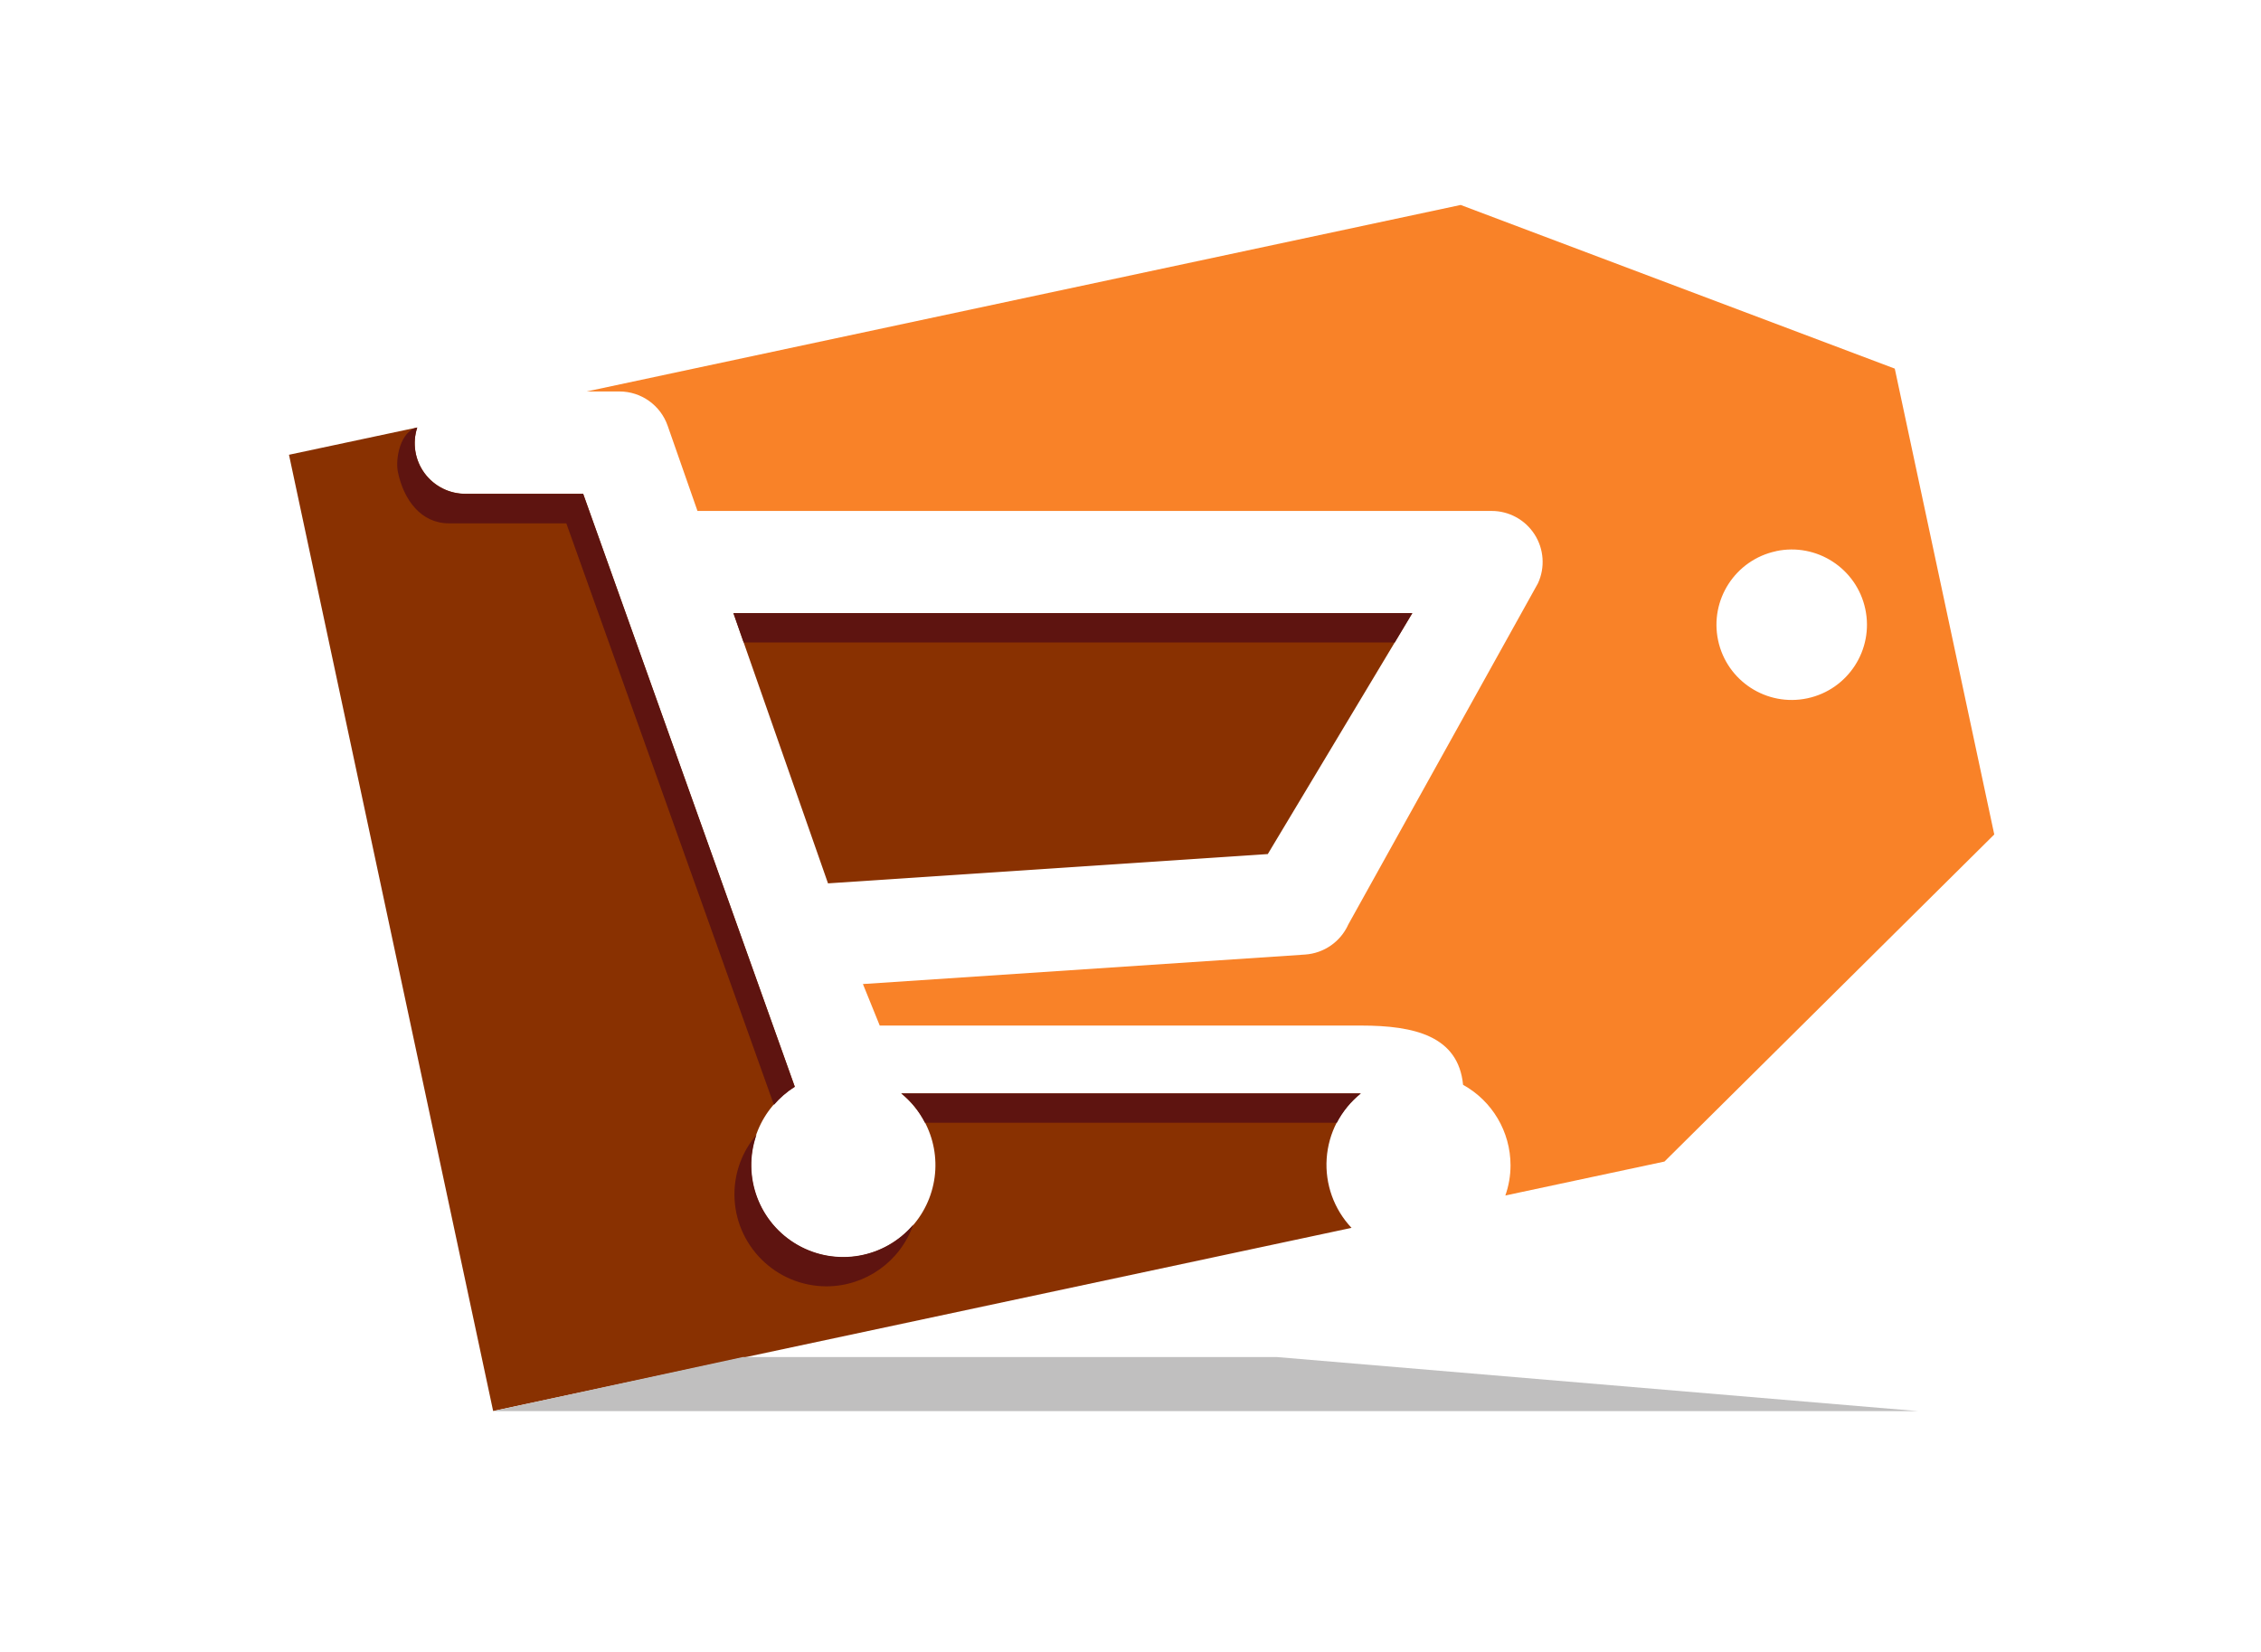
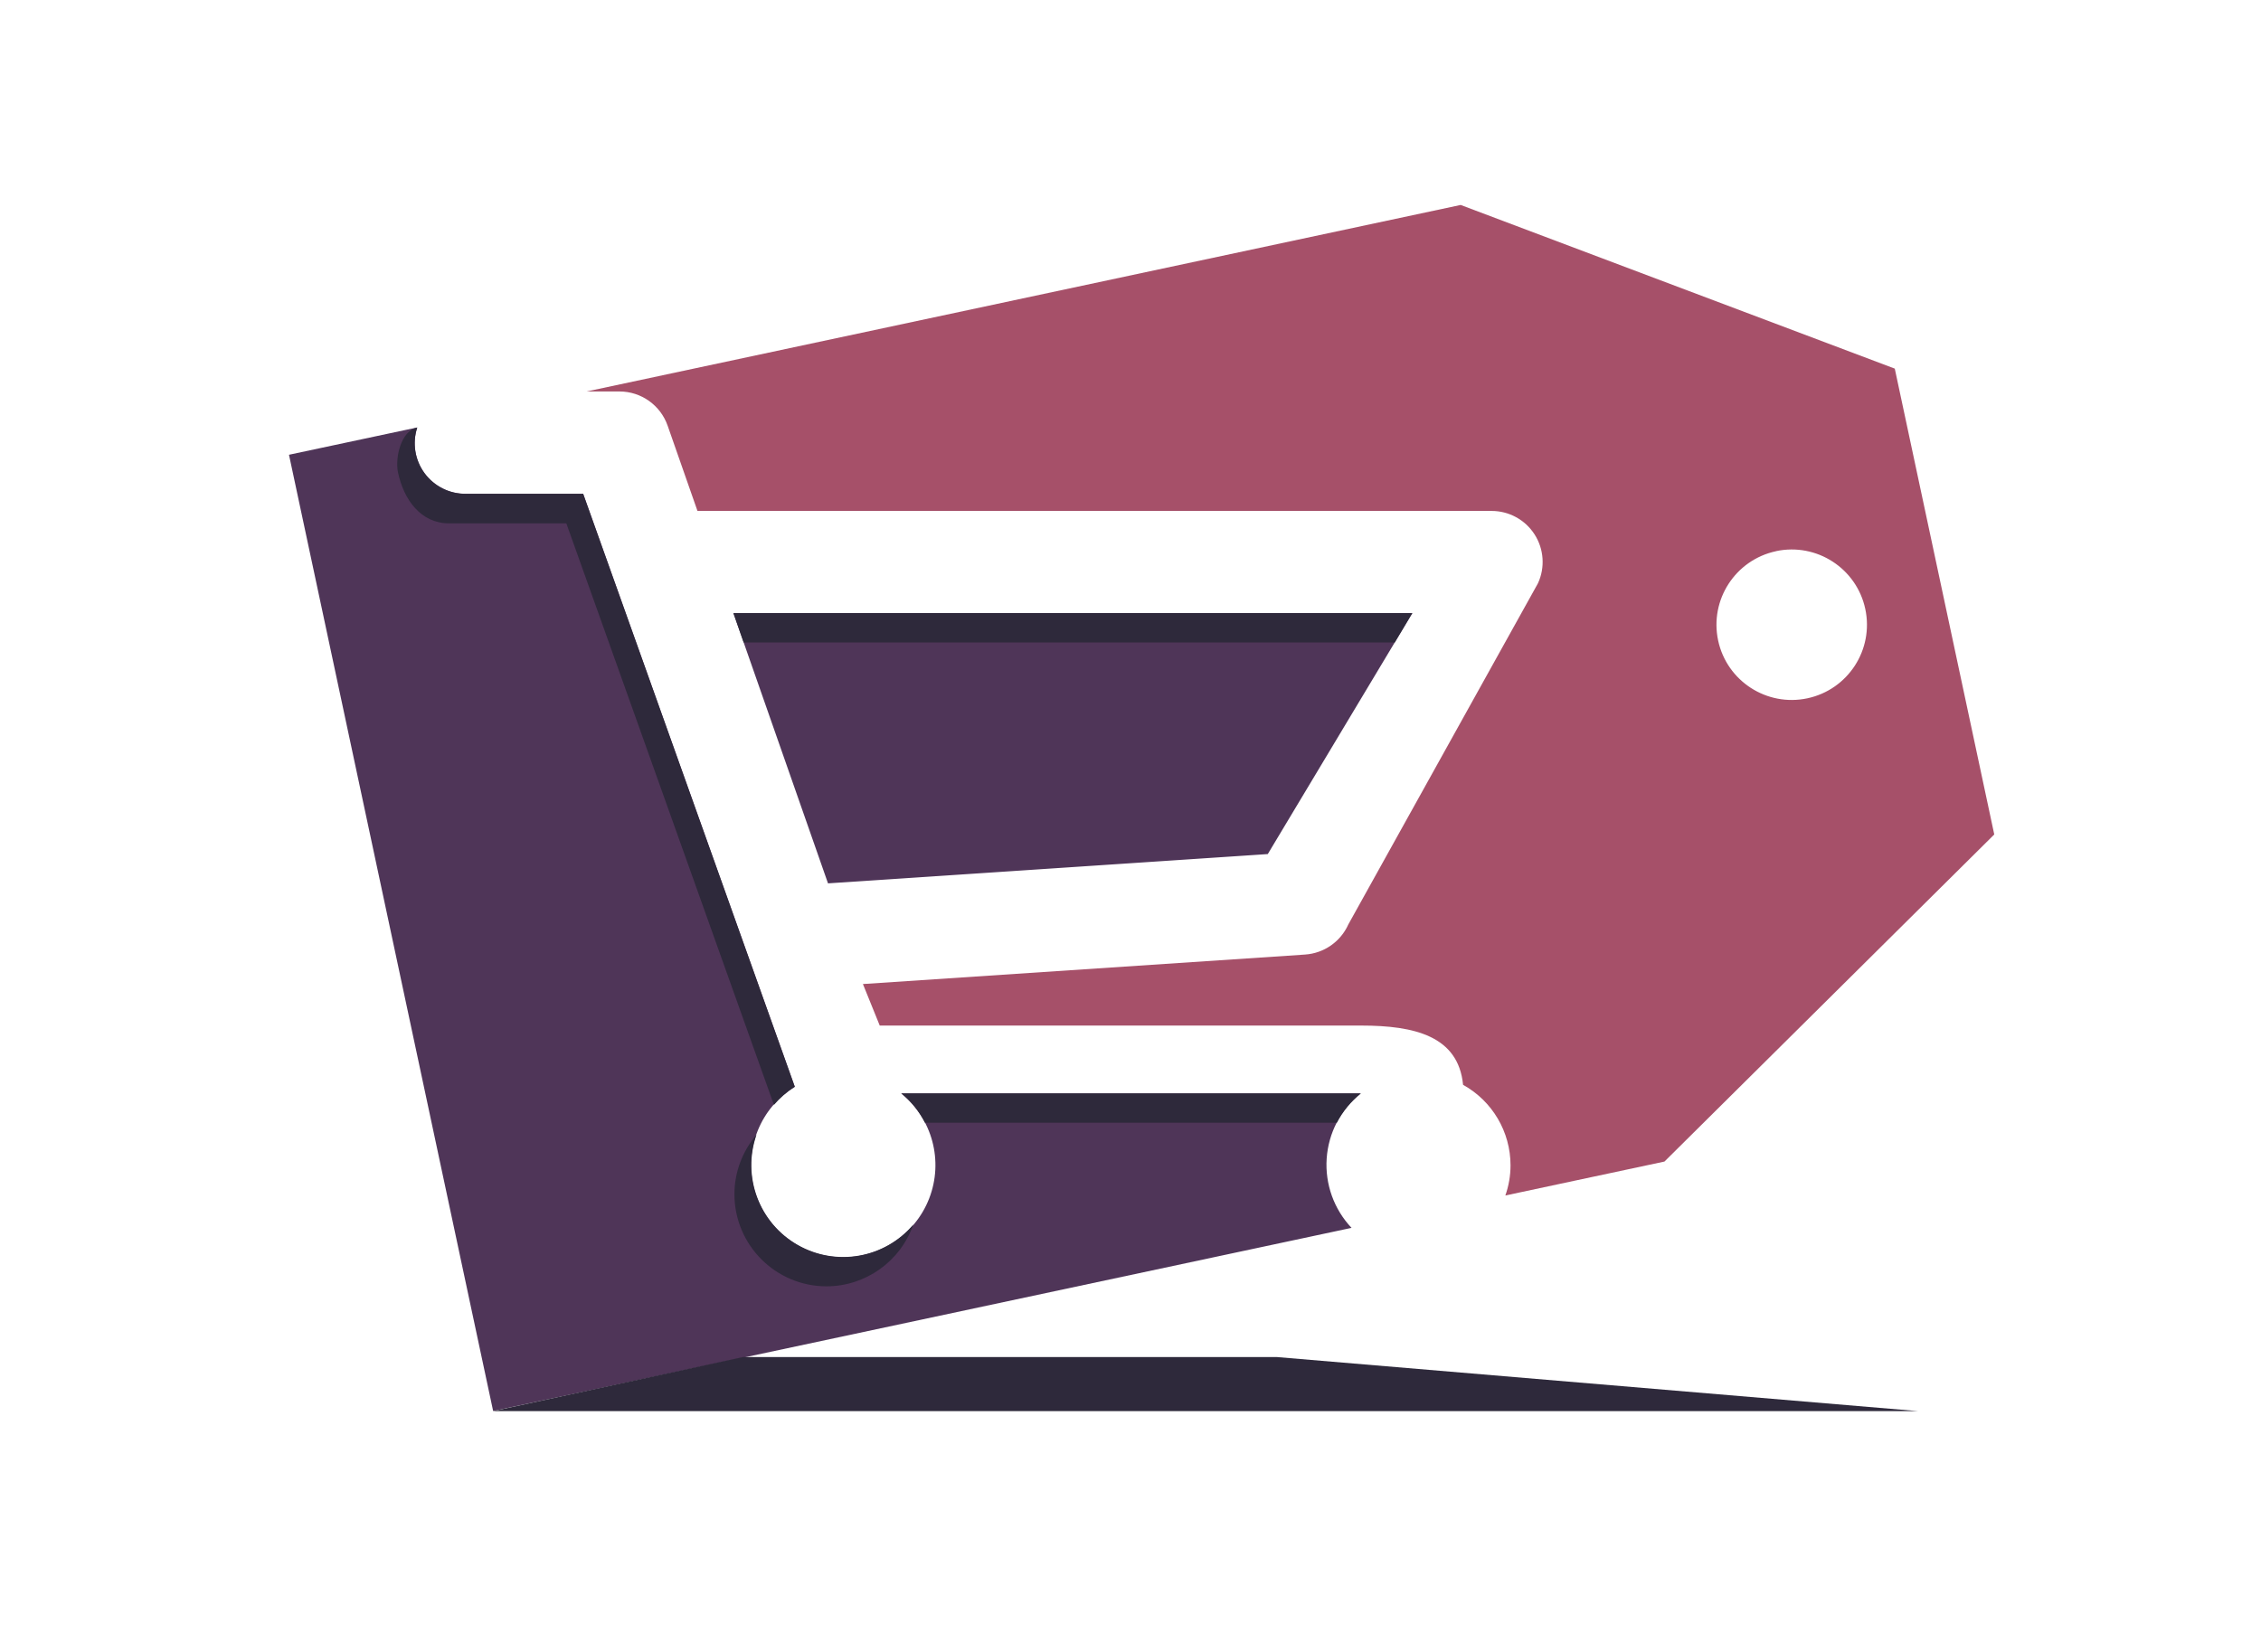
<svg xmlns="http://www.w3.org/2000/svg" id="Layer_1" data-name="Layer 1" viewBox="0 0 375 274">
  <defs>
-     <style>.cls-1{fill:#893101;}.cls-2{fill:#f98228;}.cls-3{fill:#c0bfbf;}.cls-4{fill:#5e1410;}.cls-5{fill:none;}</style>
+     <style>.cls-1
+ {fill:#4f3558;}.cls-2{fill:#a65069;}.cls-3{fill:#2e293b;}.cls-4{fill:#2e293b;}.cls-5{fill:none;}
+ </style>
  </defs>
  <path class="cls-1" d="M1104.67,680.38h-76.21a15.29,15.29,0,1,1-17.64-1.11l-35.1-98.36H956.28a8.39,8.39,0,0,1-8.08-11l-21.27,4.53,33.86,158.63,142.37-30.38a15.25,15.25,0,0,1,1.51-22.33Z" transform="translate(-879 -499)" />
  <polygon class="cls-1" points="234.24 101.71 121.64 101.71 137.33 146.54 210.27 141.68 234.24 101.71" />
  <path class="cls-2" d="M1209.76,637.43l-8.25-38.64-8.25-38.64-72-27.15L976.3,563.94h5.44a8.47,8.47,0,0,1,8,5.7h0l4.94,14.12h131.67a8.46,8.46,0,0,1,7.73,12h0l-31.45,56.59h0a8.48,8.48,0,0,1-7.18,5h0l-73.33,4.89,2.79,6.89h79.85c8.85,0,16.11,1.74,16.9,9.83a15.28,15.28,0,0,1,7.87,13.36,15,15,0,0,1-.86,5l26.39-5.63Zm-36.2-47a12.48,12.48,0,1,1-9.6,14.81A12.48,12.48,0,0,1,1173.56,590.44Z" transform="translate(-879 -499)" />
  <polygon class="cls-3" points="81.79 234.09 318.13 234.09 211.77 225.12 123.2 225.12 81.79 234.09" />
  <path class="cls-4" d="M1032.41,685.25h68.31a15.41,15.41,0,0,1,4-4.86h-76.21A15.14,15.14,0,0,1,1032.41,685.25Z" transform="translate(-879 -499)" />
  <path class="cls-4" d="M948.2,569.93a8.39,8.39,0,0,0,8.08,11h19.44l35.1,98.36a15.42,15.42,0,0,0-3.46,3l-34.43-96.47H953.49c-4.69,0-7.52-3.9-8.49-8.49C944.52,575,945.46,570.47,948.2,569.93Z" transform="translate(-879 -499)" />
  <path class="cls-4" d="M1016.06,712.39a15.28,15.28,0,0,0,14.41-10.24,15.24,15.24,0,0,1-26-14.9,15.13,15.13,0,0,0-3.66,9.86A15.29,15.29,0,0,0,1016.06,712.39Z" transform="translate(-879 -499)" />
  <polygon class="cls-4" points="234.24 101.71 121.64 101.71 123.34 106.58 231.33 106.58 234.24 101.71" />
  <rect class="cls-5" width="375" height="274" />
</svg>
